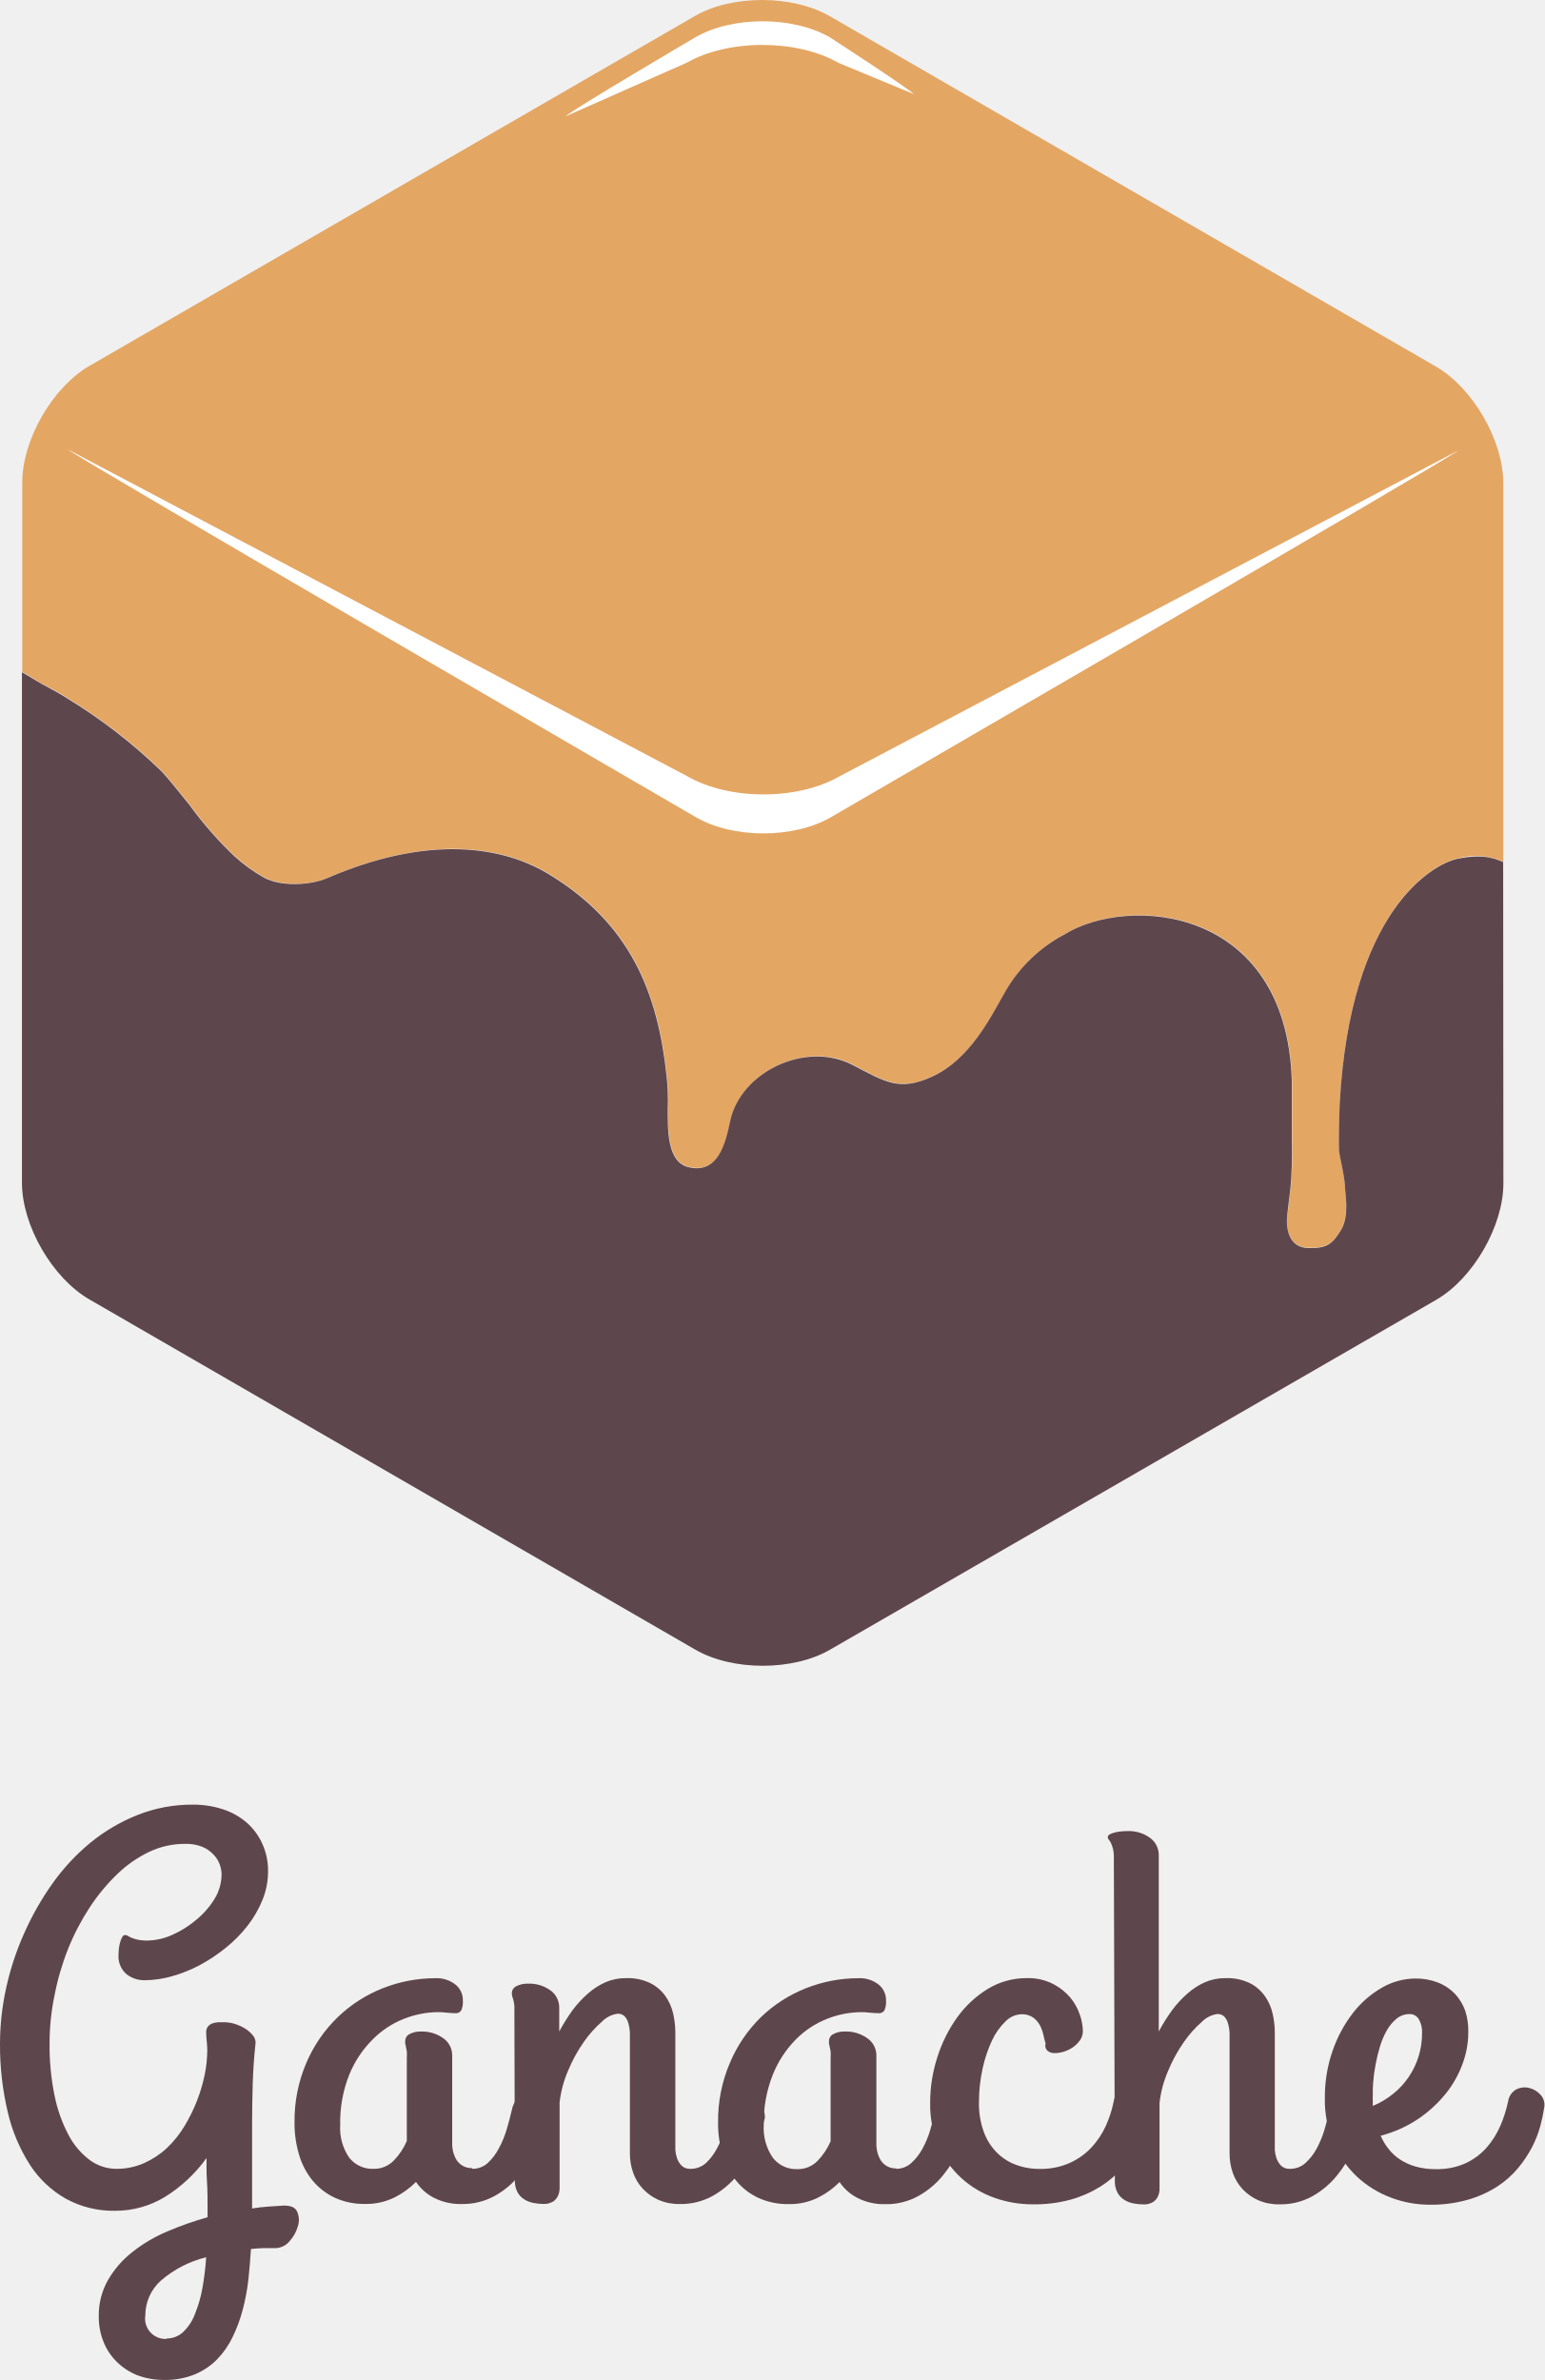
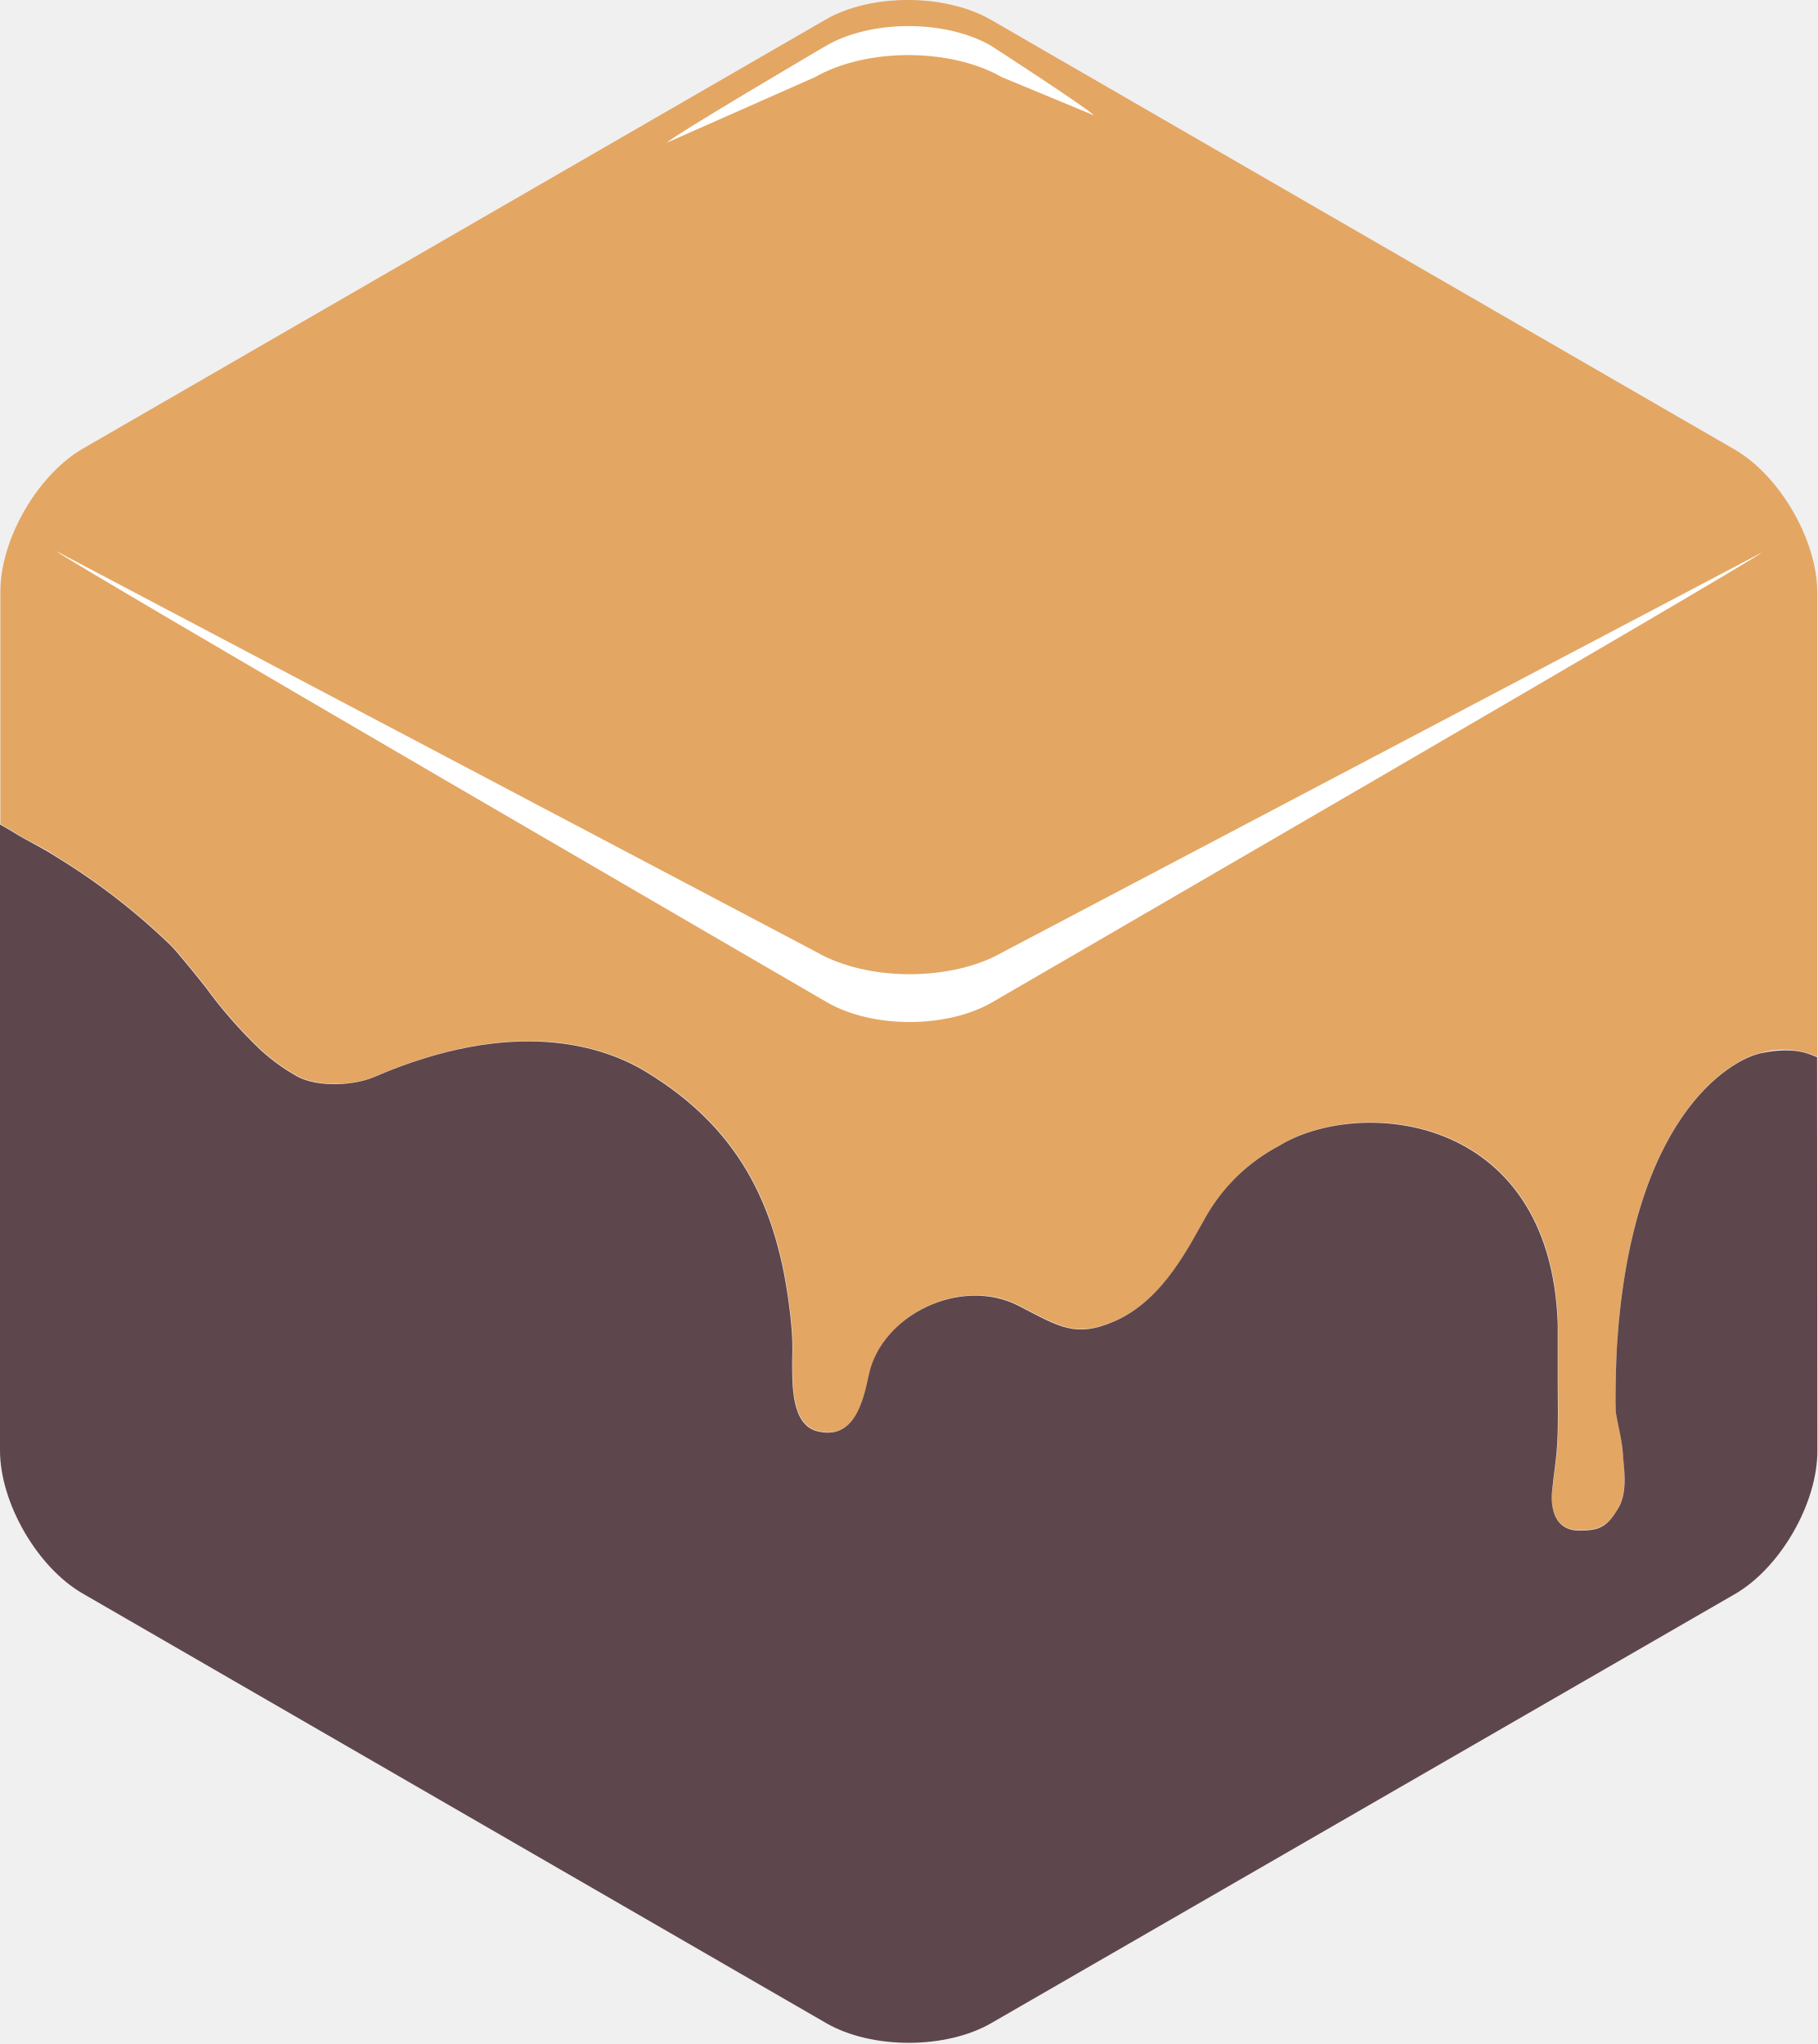
- <svg xmlns="http://www.w3.org/2000/svg" viewBox="0 0 198.41 305.77">
-   <defs>
-     <style>.cls-1{fill:#5e464d}.cls-3{fill:#fff}</style>
-   </defs>
-   <g id="Layer_2" data-name="Layer 2">
-     <g id="Layer_8" data-name="Layer 8">
-       <path class="cls-1" d="M26.54 277.25a18.81 18.81 0 0 1-5.35 5 12.24 12.24 0 0 1-6.43 1.78 12.68 12.68 0 0 1-6.28-1.54 13.36 13.36 0 0 1-4.63-4.36A21.46 21.46 0 0 1 1 271.36a37.15 37.15 0 0 1-1-8.84 33.4 33.4 0 0 1 .78-7.06 35.78 35.78 0 0 1 2.29-7A36.42 36.42 0 0 1 6.73 242a27.08 27.08 0 0 1 4.9-5.27 23.1 23.1 0 0 1 6.06-3.56 19 19 0 0 1 7.1-1.32 12.2 12.2 0 0 1 3.83.59 8.91 8.91 0 0 1 3.07 1.71 8 8 0 0 1 2 2.7 8.28 8.28 0 0 1 .75 3.58 9.72 9.72 0 0 1-.71 3.65 13.75 13.75 0 0 1-1.91 3.31 16.77 16.77 0 0 1-2.82 2.86 21.05 21.05 0 0 1-3.34 2.22 18 18 0 0 1-3.57 1.43 13 13 0 0 1-3.5.51 3.66 3.66 0 0 1-2.36-.8 3 3 0 0 1-1-2.51 8 8 0 0 1 .05-.81 5.47 5.47 0 0 1 .17-.81 2.66 2.66 0 0 1 .26-.63.42.42 0 0 1 .37-.25.69.69 0 0 1 .36.11 2.48 2.48 0 0 0 .44.24 5.34 5.34 0 0 0 .76.24 5.89 5.89 0 0 0 1.34.12 8 8 0 0 0 3.11-.71 12.5 12.5 0 0 0 3.06-1.9 10.66 10.66 0 0 0 2.39-2.7 6.07 6.07 0 0 0 .93-3.19 3.84 3.84 0 0 0-.24-1.28 3.54 3.54 0 0 0-.78-1.25 4.24 4.24 0 0 0-1.43-1 5.47 5.47 0 0 0-2.19-.39 10.67 10.67 0 0 0-4.61 1 15.51 15.51 0 0 0-4.16 2.89 24.69 24.69 0 0 0-3.56 4.31 30.29 30.29 0 0 0-2.76 5.31A33.4 33.4 0 0 0 7 256.37a30.26 30.26 0 0 0-.63 6.08 32 32 0 0 0 .63 6.74 18.69 18.69 0 0 0 1.8 5.09 9.6 9.6 0 0 0 2.73 3.23 5.78 5.78 0 0 0 3.41 1.13 8.59 8.59 0 0 0 3.56-.73 10.5 10.5 0 0 0 2.91-1.91 13.31 13.31 0 0 0 2.27-2.81 21.15 21.15 0 0 0 1.62-3.27 20.68 20.68 0 0 0 1-3.37 16 16 0 0 0 .33-3.09 11.4 11.4 0 0 0-.07-1.23 10.36 10.36 0 0 1-.07-1.07 1.24 1.24 0 0 1 .2-.77 1.3 1.3 0 0 1 .54-.41 2.49 2.49 0 0 1 .78-.17h.93a4.34 4.34 0 0 1 1.19.2 6.06 6.06 0 0 1 1.28.56 4.13 4.13 0 0 1 1 .83 1.49 1.49 0 0 1 .43 1c-.2 1.87-.32 3.65-.37 5.33s-.08 3.38-.08 5.12V283.73c.72-.12 1.42-.19 2.1-.24l1.95-.13c.89 0 1.47.2 1.73.76a2.63 2.63 0 0 1 .11 1.87 4.78 4.78 0 0 1-1.06 1.93 2.45 2.45 0 0 1-1.78.91h-1.62c-.51 0-1 .06-1.58.11-.07 1.3-.19 2.62-.33 3.95a27 27 0 0 1-.73 3.87 19.25 19.25 0 0 1-1.3 3.51 10.74 10.74 0 0 1-2 2.86 8.67 8.67 0 0 1-2.86 1.92 9.85 9.85 0 0 1-3.91.71 9.45 9.45 0 0 1-3.51-.62 8 8 0 0 1-2.6-1.71 7.41 7.41 0 0 1-1.71-2.59 8.57 8.57 0 0 1-.6-3.24 9.15 9.15 0 0 1 1.19-4.68 12.63 12.63 0 0 1 3.14-3.6 19.31 19.31 0 0 1 4.48-2.64 41.74 41.74 0 0 1 5.17-1.82v-.68c0-1.49 0-2.8-.08-3.95s-.05-2.14-.05-2.98Zm-5.17 23.19a3.11 3.11 0 0 0 2.18-.85 6.21 6.21 0 0 0 1.5-2.3A16 16 0 0 0 26 294a36.19 36.19 0 0 0 .49-4 14 14 0 0 0-5.82 3 6 6 0 0 0-2 4.49 2.61 2.61 0 0 0 2.75 3ZM60.66 278.64a2.9 2.9 0 0 0 2-.74 7 7 0 0 0 1.44-1.9 12.45 12.45 0 0 0 1-2.42c.26-.87.47-1.68.65-2.45a3.16 3.16 0 0 1 .76-1.57 1.52 1.52 0 0 1 1.1-.49 1.9 1.9 0 0 1 .91.25 3.59 3.59 0 0 1 1.48 1.61 2.39 2.39 0 0 1 .25 1v.17a1 1 0 0 1-.08.3 26.35 26.35 0 0 1-1.31 3.6 15.15 15.15 0 0 1-2.14 3.48 11 11 0 0 1-3.14 2.63 8.5 8.5 0 0 1-4.29 1.05 7.46 7.46 0 0 1-3.5-.78 6.18 6.18 0 0 1-2.34-2.06 10.44 10.44 0 0 1-2.77 2 8.15 8.15 0 0 1-3.77.83 9 9 0 0 1-3.92-.81 8.17 8.17 0 0 1-2.84-2.21 9.38 9.38 0 0 1-1.73-3.32 13.92 13.92 0 0 1-.58-4.1 18.9 18.9 0 0 1 1.53-7.71 18 18 0 0 1 4.05-5.87 17.69 17.69 0 0 1 5.78-3.7 18.3 18.3 0 0 1 6.74-1.28 3.88 3.88 0 0 1 2.53.78 2.54 2.54 0 0 1 1 2.12 2.62 2.62 0 0 1-.21 1.24.79.79 0 0 1-.76.35 10.19 10.19 0 0 1-1.08-.06 8.56 8.56 0 0 0-1.15-.07 12.14 12.14 0 0 0-4.38.86 11.58 11.58 0 0 0-4 2.64 13.59 13.59 0 0 0-3 4.49 16.48 16.48 0 0 0-1.18 6.5 6.68 6.68 0 0 0 1.16 4.21 3.78 3.78 0 0 0 3.13 1.43 3.5 3.5 0 0 0 2.6-1.07 8.28 8.28 0 0 0 1.67-2.51v-10.68a6.58 6.58 0 0 0 0-.85q-.06-.33-.12-.57c0-.16-.07-.3-.09-.42a2.47 2.47 0 0 1 0-.36 1 1 0 0 1 .58-.86A2.86 2.86 0 0 1 54 261a4.74 4.74 0 0 1 3 .89 2.7 2.7 0 0 1 1.1 2.11v11.42a4.28 4.28 0 0 0 .15 1.13 3.75 3.75 0 0 0 .44 1 2.3 2.3 0 0 0 2 1Z" />
-       <path class="cls-1" d="M66.09 258.23a4.07 4.07 0 0 0-.17-1.42 2.28 2.28 0 0 1-.16-.81 1 1 0 0 1 .59-.83 3 3 0 0 1 1.41-.32 4.64 4.64 0 0 1 3 .89 2.7 2.7 0 0 1 1.09 2.15V261a24.9 24.9 0 0 1 1.69-2.71 13.81 13.81 0 0 1 2-2.17 8.85 8.85 0 0 1 2.27-1.46 6.52 6.52 0 0 1 2.62-.52 6.63 6.63 0 0 1 3.12.64 5.28 5.28 0 0 1 1.94 1.66 6.2 6.2 0 0 1 1 2.26 10.93 10.93 0 0 1 .28 2.43v15.09a4.16 4.16 0 0 0 .22 1.07 2.61 2.61 0 0 0 .58.94 1.5 1.5 0 0 0 1.13.41 2.92 2.92 0 0 0 2-.74 7 7 0 0 0 1.43-1.9 13.1 13.1 0 0 0 1-2.42c.25-.87.47-1.68.65-2.45a2.85 2.85 0 0 1 .74-1.57 1.55 1.55 0 0 1 1.08-.49 2 2 0 0 1 .93.25 3.45 3.45 0 0 1 .87.66 3.53 3.53 0 0 1 .63.91 2.38 2.38 0 0 1 .24 1v.17a.94.94 0 0 1-.07.3 26.35 26.35 0 0 1-1.31 3.64 14.89 14.89 0 0 1-2.16 3.48 11.41 11.41 0 0 1-3.14 2.63 8.4 8.4 0 0 1-4.27 1.05 6.54 6.54 0 0 1-2.7-.52 6.28 6.28 0 0 1-2-1.41 5.78 5.78 0 0 1-1.26-2.06 7.42 7.42 0 0 1-.43-2.5v-15.53a5.52 5.52 0 0 0-.21-1.25 2.1 2.1 0 0 0-.48-.86 1.19 1.19 0 0 0-.88-.32 3.44 3.44 0 0 0-2 1 14.06 14.06 0 0 0-2.36 2.64 19.16 19.16 0 0 0-2 3.65 14.45 14.45 0 0 0-1.1 4.1v11.11a2.37 2.37 0 0 1-.23.94 1.71 1.71 0 0 1-.63.71 2.26 2.26 0 0 1-1.25.29 6.59 6.59 0 0 1-1.2-.12 3.4 3.4 0 0 1-1.19-.44 2.51 2.51 0 0 1-.89-.91 3 3 0 0 1-.36-1.57Z" />
-       <path class="cls-1" d="M115.08 278.64a2.9 2.9 0 0 0 2-.74 7 7 0 0 0 1.45-1.86 12.45 12.45 0 0 0 1-2.42c.26-.87.47-1.68.65-2.45a3.16 3.16 0 0 1 .76-1.57 1.52 1.52 0 0 1 1.1-.49 1.9 1.9 0 0 1 .91.25 3.59 3.59 0 0 1 1.48 1.57 2.26 2.26 0 0 1 .25 1v.17a1 1 0 0 1-.08.3 26.35 26.35 0 0 1-1.32 3.62 15.15 15.15 0 0 1-2.14 3.48 11 11 0 0 1-3.14 2.63 8.47 8.47 0 0 1-4.29 1.05 7.46 7.46 0 0 1-3.5-.78 6.18 6.18 0 0 1-2.34-2.06 10.44 10.44 0 0 1-2.77 2 8.15 8.15 0 0 1-3.77.83 9 9 0 0 1-3.92-.81 8.17 8.17 0 0 1-2.84-2.21 9.38 9.38 0 0 1-1.73-3.32 13.92 13.92 0 0 1-.58-4.1 18.9 18.9 0 0 1 1.53-7.73 18 18 0 0 1 4-5.87 17.69 17.69 0 0 1 5.78-3.7 18.3 18.3 0 0 1 6.74-1.28 3.9 3.9 0 0 1 2.53.78 2.54 2.54 0 0 1 1 2.12 2.62 2.62 0 0 1-.21 1.24.79.79 0 0 1-.76.35 10.19 10.19 0 0 1-1.08-.06 8.56 8.56 0 0 0-1.15-.07 12.14 12.14 0 0 0-4.38.86 11.58 11.58 0 0 0-4 2.64 13.59 13.59 0 0 0-2.95 4.49 16.48 16.48 0 0 0-1.18 6.5 6.68 6.68 0 0 0 1.16 4.21 3.78 3.78 0 0 0 3.16 1.47 3.5 3.5 0 0 0 2.6-1.07 8.28 8.28 0 0 0 1.67-2.51v-10.72a6.58 6.58 0 0 0 0-.85q-.06-.33-.12-.57t-.09-.42a2.47 2.47 0 0 1 0-.36 1 1 0 0 1 .58-.86 2.86 2.86 0 0 1 1.39-.32 4.69 4.69 0 0 1 3 .89 2.68 2.68 0 0 1 1.12 2.15v11.42a4.28 4.28 0 0 0 .15 1.13 3.75 3.75 0 0 0 .44 1 2.3 2.3 0 0 0 2 1Z" />
-       <path class="cls-1" d="M132.67 283.2a14.65 14.65 0 0 1-4.91-.84 12.52 12.52 0 0 1-4.22-2.51 12.14 12.14 0 0 1-2.94-4.08 13.69 13.69 0 0 1-1.09-5.65 18.82 18.82 0 0 1 .93-5.84 18.06 18.06 0 0 1 2.56-5.12 13.56 13.56 0 0 1 3.92-3.64 9.51 9.51 0 0 1 5-1.38 7 7 0 0 1 3.35.73 7.35 7.35 0 0 1 2.23 1.75 6.81 6.81 0 0 1 1.24 2.22 6.72 6.72 0 0 1 .39 2.09 2 2 0 0 1-.39 1.22 3.7 3.7 0 0 1-.94.91 4.43 4.43 0 0 1-1.23.56 3.8 3.8 0 0 1-1.19.15 1.29 1.29 0 0 1-.84-.34.93.93 0 0 1-.2-.91 9.19 9.19 0 0 1-.28-1.08 4.74 4.74 0 0 0-.45-1.24 3.1 3.1 0 0 0-.87-1 2.47 2.47 0 0 0-1.52-.42 3 3 0 0 0-2 .89 8.16 8.16 0 0 0-1.75 2.45 17.05 17.05 0 0 0-1.22 3.62 19.9 19.9 0 0 0-.47 4.39 10.51 10.51 0 0 0 .58 3.65 7.3 7.3 0 0 0 1.62 2.67 6.73 6.73 0 0 0 2.47 1.64 8.5 8.5 0 0 0 3.1.56 9.14 9.14 0 0 0 3.88-.76 8.77 8.77 0 0 0 2.81-2 10.57 10.57 0 0 0 1.86-2.81 14.82 14.82 0 0 0 1-3.14 2.11 2.11 0 0 1 1.06-1.54 2.34 2.34 0 0 1 1.64-.18 2.87 2.87 0 0 1 1.45.86 1.87 1.87 0 0 1 .5 1.57 17.91 17.91 0 0 1-.54 2.4 14 14 0 0 1-1.14 2.74 15.74 15.74 0 0 1-1.87 2.72 12.44 12.44 0 0 1-2.77 2.38 14.79 14.79 0 0 1-3.81 1.69 17.45 17.45 0 0 1-4.95.62Z" />
-       <path class="cls-1" d="M143.11 238.63a4.13 4.13 0 0 0-.13-1.18 3.36 3.36 0 0 0-.26-.7 2 2 0 0 0-.26-.4.47.47 0 0 1-.13-.32.4.4 0 0 1 .22-.34 2.48 2.48 0 0 1 .6-.24 4.73 4.73 0 0 1 .8-.15 7.89 7.89 0 0 1 .84-.05 4.63 4.63 0 0 1 3 .89 2.7 2.7 0 0 1 1.09 2.15V261a24.9 24.9 0 0 1 1.69-2.71 13.39 13.39 0 0 1 2-2.17 8.64 8.64 0 0 1 2.26-1.46 6.52 6.52 0 0 1 2.62-.52 6.7 6.7 0 0 1 3.13.64 5.33 5.33 0 0 1 1.93 1.66 6.2 6.2 0 0 1 1 2.26 10.93 10.93 0 0 1 .28 2.43v15.09a4.16 4.16 0 0 0 .22 1.07 2.61 2.61 0 0 0 .58.94 1.5 1.5 0 0 0 1.13.41 2.92 2.92 0 0 0 2-.74 7 7 0 0 0 1.45-1.86 13.1 13.1 0 0 0 1-2.42c.25-.87.47-1.68.65-2.45a3 3 0 0 1 .68-1.52 1.58 1.58 0 0 1 1-.52 1.84 1.84 0 0 1 1.09.25 3.24 3.24 0 0 1 1 .79 3.4 3.4 0 0 1 .61 1.1 1.91 1.91 0 0 1 .06 1.15 31.56 31.56 0 0 1-1.36 3.62 14.81 14.81 0 0 1-2.14 3.48 11 11 0 0 1-3.12 2.63 8.4 8.4 0 0 1-4.27 1.05 6.54 6.54 0 0 1-2.7-.52 6.28 6.28 0 0 1-2-1.41 5.93 5.93 0 0 1-1.26-2.06 7.42 7.42 0 0 1-.43-2.5v-15.53a5.52 5.52 0 0 0-.21-1.25 2.1 2.1 0 0 0-.48-.86 1.18 1.18 0 0 0-.87-.32 3.43 3.43 0 0 0-2 1 14.06 14.06 0 0 0-2.34 2.64 19.16 19.16 0 0 0-2 3.67 14.45 14.45 0 0 0-1.1 4.1v11.11a2.2 2.2 0 0 1-.22.94 1.71 1.71 0 0 1-.63.71 2.26 2.26 0 0 1-1.25.29 6.59 6.59 0 0 1-1.2-.12 3.4 3.4 0 0 1-1.19-.44 2.51 2.51 0 0 1-.89-.91 3 3 0 0 1-.36-1.57Z" />
-       <path class="cls-1" d="M188.65 261.13a11.55 11.55 0 0 1-.73 4 13.39 13.39 0 0 1-2.15 3.83 16.23 16.23 0 0 1-3.53 3.25 15.92 15.92 0 0 1-4.85 2.18 7.3 7.3 0 0 0 1 1.67 6.19 6.19 0 0 0 1.47 1.37 7.14 7.14 0 0 0 2 .91 9 9 0 0 0 2.62.34 8.84 8.84 0 0 0 3.83-.76 8.36 8.36 0 0 0 2.69-2 10.77 10.77 0 0 0 1.77-2.81 16.59 16.59 0 0 0 1-3.14 2.09 2.09 0 0 1 1.06-1.54 2.34 2.34 0 0 1 1.64-.18 2.87 2.87 0 0 1 1.45.86 1.91 1.91 0 0 1 .5 1.57 23.08 23.08 0 0 1-.5 2.4 14.15 14.15 0 0 1-1.06 2.74 15.3 15.3 0 0 1-1.81 2.72 12 12 0 0 1-2.69 2.38 14.28 14.28 0 0 1-3.76 1.69 17.21 17.21 0 0 1-4.94.64 14.06 14.06 0 0 1-5-.93 13.23 13.23 0 0 1-4.31-2.67 13 13 0 0 1-3-4.29 14.06 14.06 0 0 1-1.13-5.8 18.11 18.11 0 0 1 1-6.1 17 17 0 0 1 2.64-4.88 12.71 12.71 0 0 1 3.72-3.23 8.68 8.68 0 0 1 4.27-1.16 7.7 7.7 0 0 1 2.88.51 6 6 0 0 1 2.18 1.43 6.3 6.3 0 0 1 1.35 2.21 8.33 8.33 0 0 1 .39 2.79Zm-12.27 8.18a4.17 4.17 0 0 0 0 .61v.64A10.54 10.54 0 0 0 179 269a9.66 9.66 0 0 0 2-2.17 9.95 9.95 0 0 0 1.71-5.64 3.18 3.18 0 0 0-.43-1.79 1.32 1.32 0 0 0-1.17-.64 2.58 2.58 0 0 0-1.65.57 5.28 5.28 0 0 0-1.27 1.51 10 10 0 0 0-.89 2.09 21.72 21.72 0 0 0-.57 2.35 19.39 19.39 0 0 0-.3 2.25 16 16 0 0 0-.05 1.78Z" />
-       <path d="M168.24 160.31c2.23 0 3-.52 4.06-2.33s.55-4.75.51-5.55c-.1-1.76-.69-3.72-.77-4.7 0-.6 0-4.43.09-6 1.34-24.84 12-30.75 15.08-31.42a8.59 8.59 0 0 1 5.94.4V62.09c0-5.49-3.9-12.24-8.66-15l-77.86-45C101.83-.69 94-.69 89.28 2.06L11.5 47c-4.75 2.75-8.65 9.5-8.64 15v9.82a.91.91 0 0 0 0 .17v14.34c.45.25.9.51 1.35.79 1.51 1 3 1.55 4.52 2.6a68.48 68.48 0 0 1 12 9.28c.71.68 3.08 3.66 3.64 4.36a48 48 0 0 0 5.78 6.6 20.89 20.89 0 0 0 3.85 2.78c2.29 1.19 6.07.92 8 .07 14.82-6.42 24.12-3.2 28.41-.62 10.61 6.37 14.15 15.28 15.28 26.1a29.22 29.22 0 0 1 .14 4.22c0 2.57-.09 6.7 2.62 7.39 3.89 1 4.83-3.16 5.41-5.92 1.31-6.25 9.63-10.35 15.72-7.2 4.2 2.17 5.92 3.4 10.07 1.57 5.19-2.29 7.87-8.12 9.68-11.22a19 19 0 0 1 7.48-7.12c8.1-5.05 28.46-3.74 29.2 18.7v6.24c0 2.14.07 4.23-.07 6.44-.09 1.47-.35 3-.49 4.51-.04 0-.8 4.39 2.79 4.41Z" style="fill:#e4a663" />
-       <path class="cls-1" d="M193.13 110.75c-.55-.17-2.15-1.22-5.92-.4-3.09.67-13.74 6.58-15.08 31.42-.08 1.53-.13 5.36-.09 6 .08 1 .67 2.94.77 4.7 0 .8.61 3.7-.51 5.55s-1.83 2.34-4.06 2.33c-3.59 0-2.83-4.41-2.83-4.41.14-1.49.4-3 .49-4.51.14-2.21.07-4.3.07-6.44v-6.24c-.74-22.44-21.1-23.75-29.2-18.7a19 19 0 0 0-7.48 7.12c-1.81 3.1-4.49 8.93-9.68 11.22-4.15 1.83-5.87.6-10.07-1.57-6.09-3.15-14.41.95-15.72 7.2-.58 2.76-1.52 6.91-5.41 5.92-2.71-.69-2.62-4.82-2.62-7.39a29.22 29.22 0 0 0-.14-4.22c-1.13-10.82-4.67-19.73-15.28-26.1-4.29-2.58-13.59-5.8-28.41.62-2 .85-5.74 1.12-8-.07a20.89 20.89 0 0 1-3.85-2.78 48 48 0 0 1-5.78-6.6c-.56-.7-2.93-3.68-3.64-4.36a68.48 68.48 0 0 0-12-9.28c-1.52-1-3-1.64-4.52-2.6-.45-.28-.9-.54-1.35-.79v65.57c0 5.5 3.9 12.25 8.66 15l77.86 45c4.76 2.76 12.55 2.76 17.31 0L184.52 167c4.76-2.75 8.65-9.5 8.64-15Z" />
-       <path class="cls-3" d="M107.88 99.73c-5.38 3.11-14.19 3.11-19.57 0l-79.62-42c.9.89 80.74 47.27 80.74 47.27 4.76 2.76 12.55 2.76 17.31 0 0 0 79.73-46.24 80.63-47.13ZM88.18 8.08C93.57 5 102.37 5 107.76 8.09l9.65 4c-.9-.89-10.78-7.29-10.78-7.29-4.76-2.75-12.54-2.76-17.3 0 0 0-15.78 9.27-16.67 10.15Z" />
-     </g>
+ <svg xmlns="http://www.w3.org/2000/svg" width="256px" height="288px" viewBox="0 0 256 288" version="1.1" preserveAspectRatio="xMidYMid">
+   <g>
+     <path d="M222.484,215.609 C225.483,215.609 226.518,214.91 227.944,212.475 C229.37,210.041 228.684,206.087 228.63,205.011 C228.496,202.644 227.702,200.008 227.594,198.69 C227.594,197.883 227.594,192.731 227.715,190.62 C229.518,157.211 243.855,149.262 247.997,148.361 C250.639,147.582 253.473,147.773 255.987,148.899 L255.987,97.79 L255.987,97.79 L255.987,97.064 L255.987,83.507 C255.987,76.123 250.741,67.045 244.339,63.333 L139.62,2.809 C133.165,-0.93 122.634,-0.93 116.285,2.769 L11.674,63.212 C5.286,66.91 0.04,75.989 0.054,83.386 L0.054,96.593 C0.048,96.67 0.048,96.746 0.054,96.822 L0.054,116.109 C0.659,116.445 1.264,116.795 1.869,117.171 C3.9,118.516 5.904,119.256 7.949,120.668 C13.774,124.218 19.187,128.404 24.088,133.15 C25.043,134.064 28.231,138.072 28.984,139.014 C31.299,142.204 33.901,145.175 36.758,147.89 C38.336,149.329 40.073,150.584 41.936,151.629 C45.016,153.23 50.1,152.867 52.696,151.723 C72.628,143.089 85.136,147.42 90.906,150.89 C105.176,159.457 109.937,171.441 111.457,185.993 C111.657,187.878 111.719,189.775 111.645,191.669 C111.645,195.125 111.524,200.68 115.169,201.608 C120.401,202.953 121.665,197.358 122.445,193.646 C124.207,185.24 135.397,179.726 143.588,183.962 C149.237,186.881 151.55,188.535 157.132,186.074 C164.112,182.994 167.717,175.153 170.151,170.983 C172.556,166.924 176.038,163.609 180.211,161.407 C191.106,154.615 218.489,156.377 219.484,186.558 C219.484,188.199 219.484,192.395 219.484,194.951 C219.484,197.829 219.578,200.64 219.39,203.612 C219.269,205.589 218.919,207.647 218.731,209.678 C218.677,209.678 217.655,215.582 222.484,215.609 Z" fill="#E4A663" />
+     <path d="M255.96,148.953 C255.22,148.724 253.068,147.312 247.997,148.415 C243.842,149.316 229.518,157.265 227.715,190.674 C227.608,192.731 227.541,197.883 227.594,198.743 C227.702,200.088 228.496,202.697 228.63,205.065 C228.63,206.141 229.45,210.041 227.944,212.529 C226.438,215.017 225.483,215.676 222.484,215.663 C217.655,215.663 218.677,209.732 218.677,209.732 C218.866,207.728 219.215,205.697 219.336,203.666 C219.525,200.693 219.43,197.883 219.43,195.004 C219.43,192.449 219.43,188.28 219.43,186.612 C218.435,156.431 191.052,154.669 180.158,161.461 C175.984,163.663 172.502,166.977 170.097,171.037 C167.663,175.206 164.058,183.048 157.078,186.128 C151.496,188.589 149.183,186.935 143.534,184.016 C135.343,179.779 124.153,185.294 122.391,193.7 C121.611,197.412 120.347,202.993 115.115,201.662 C111.47,200.734 111.591,195.179 111.591,191.723 C111.666,189.829 111.603,187.932 111.403,186.047 C109.883,171.494 105.122,159.511 90.852,150.943 C85.082,147.473 72.574,143.143 52.642,151.777 C49.952,152.92 44.922,153.284 41.882,151.683 C40.02,150.638 38.282,149.383 36.704,147.944 C33.847,145.229 31.245,142.257 28.93,139.067 C28.177,138.126 24.989,134.118 24.034,133.203 C19.133,128.458 13.72,124.272 7.895,120.722 C5.851,119.377 3.86,118.516 1.816,117.225 C1.21,116.849 0.605,116.499 0,116.163 L0,204.352 C0,211.749 5.245,220.828 11.647,224.526 L116.366,285.049 C122.768,288.762 133.245,288.762 139.647,285.049 L244.38,224.607 C250.782,220.908 256.013,211.83 256,204.432 L255.96,148.953 Z" fill="#5E464D" />
+     <path d="M141.302,134.131 C134.066,138.314 122.217,138.314 114.981,134.131 L7.895,77.643 C9.105,78.84 116.487,141.219 116.487,141.219 C122.889,144.931 133.366,144.931 139.768,141.219 C139.768,141.219 247.002,79.028 248.213,77.831 L141.302,134.131 Z" fill="#FFFFFF" />
+     <path d="M114.806,10.866 C122.055,6.723 133.891,6.723 141.14,10.879 L154.119,16.259 C152.909,15.062 139.62,6.454 139.62,6.454 C133.218,2.756 122.755,2.742 116.353,6.454 C116.353,6.454 95.129,18.922 93.932,20.106 L114.806,10.866 Z" fill="#FFFFFF" />
  </g>
</svg>
